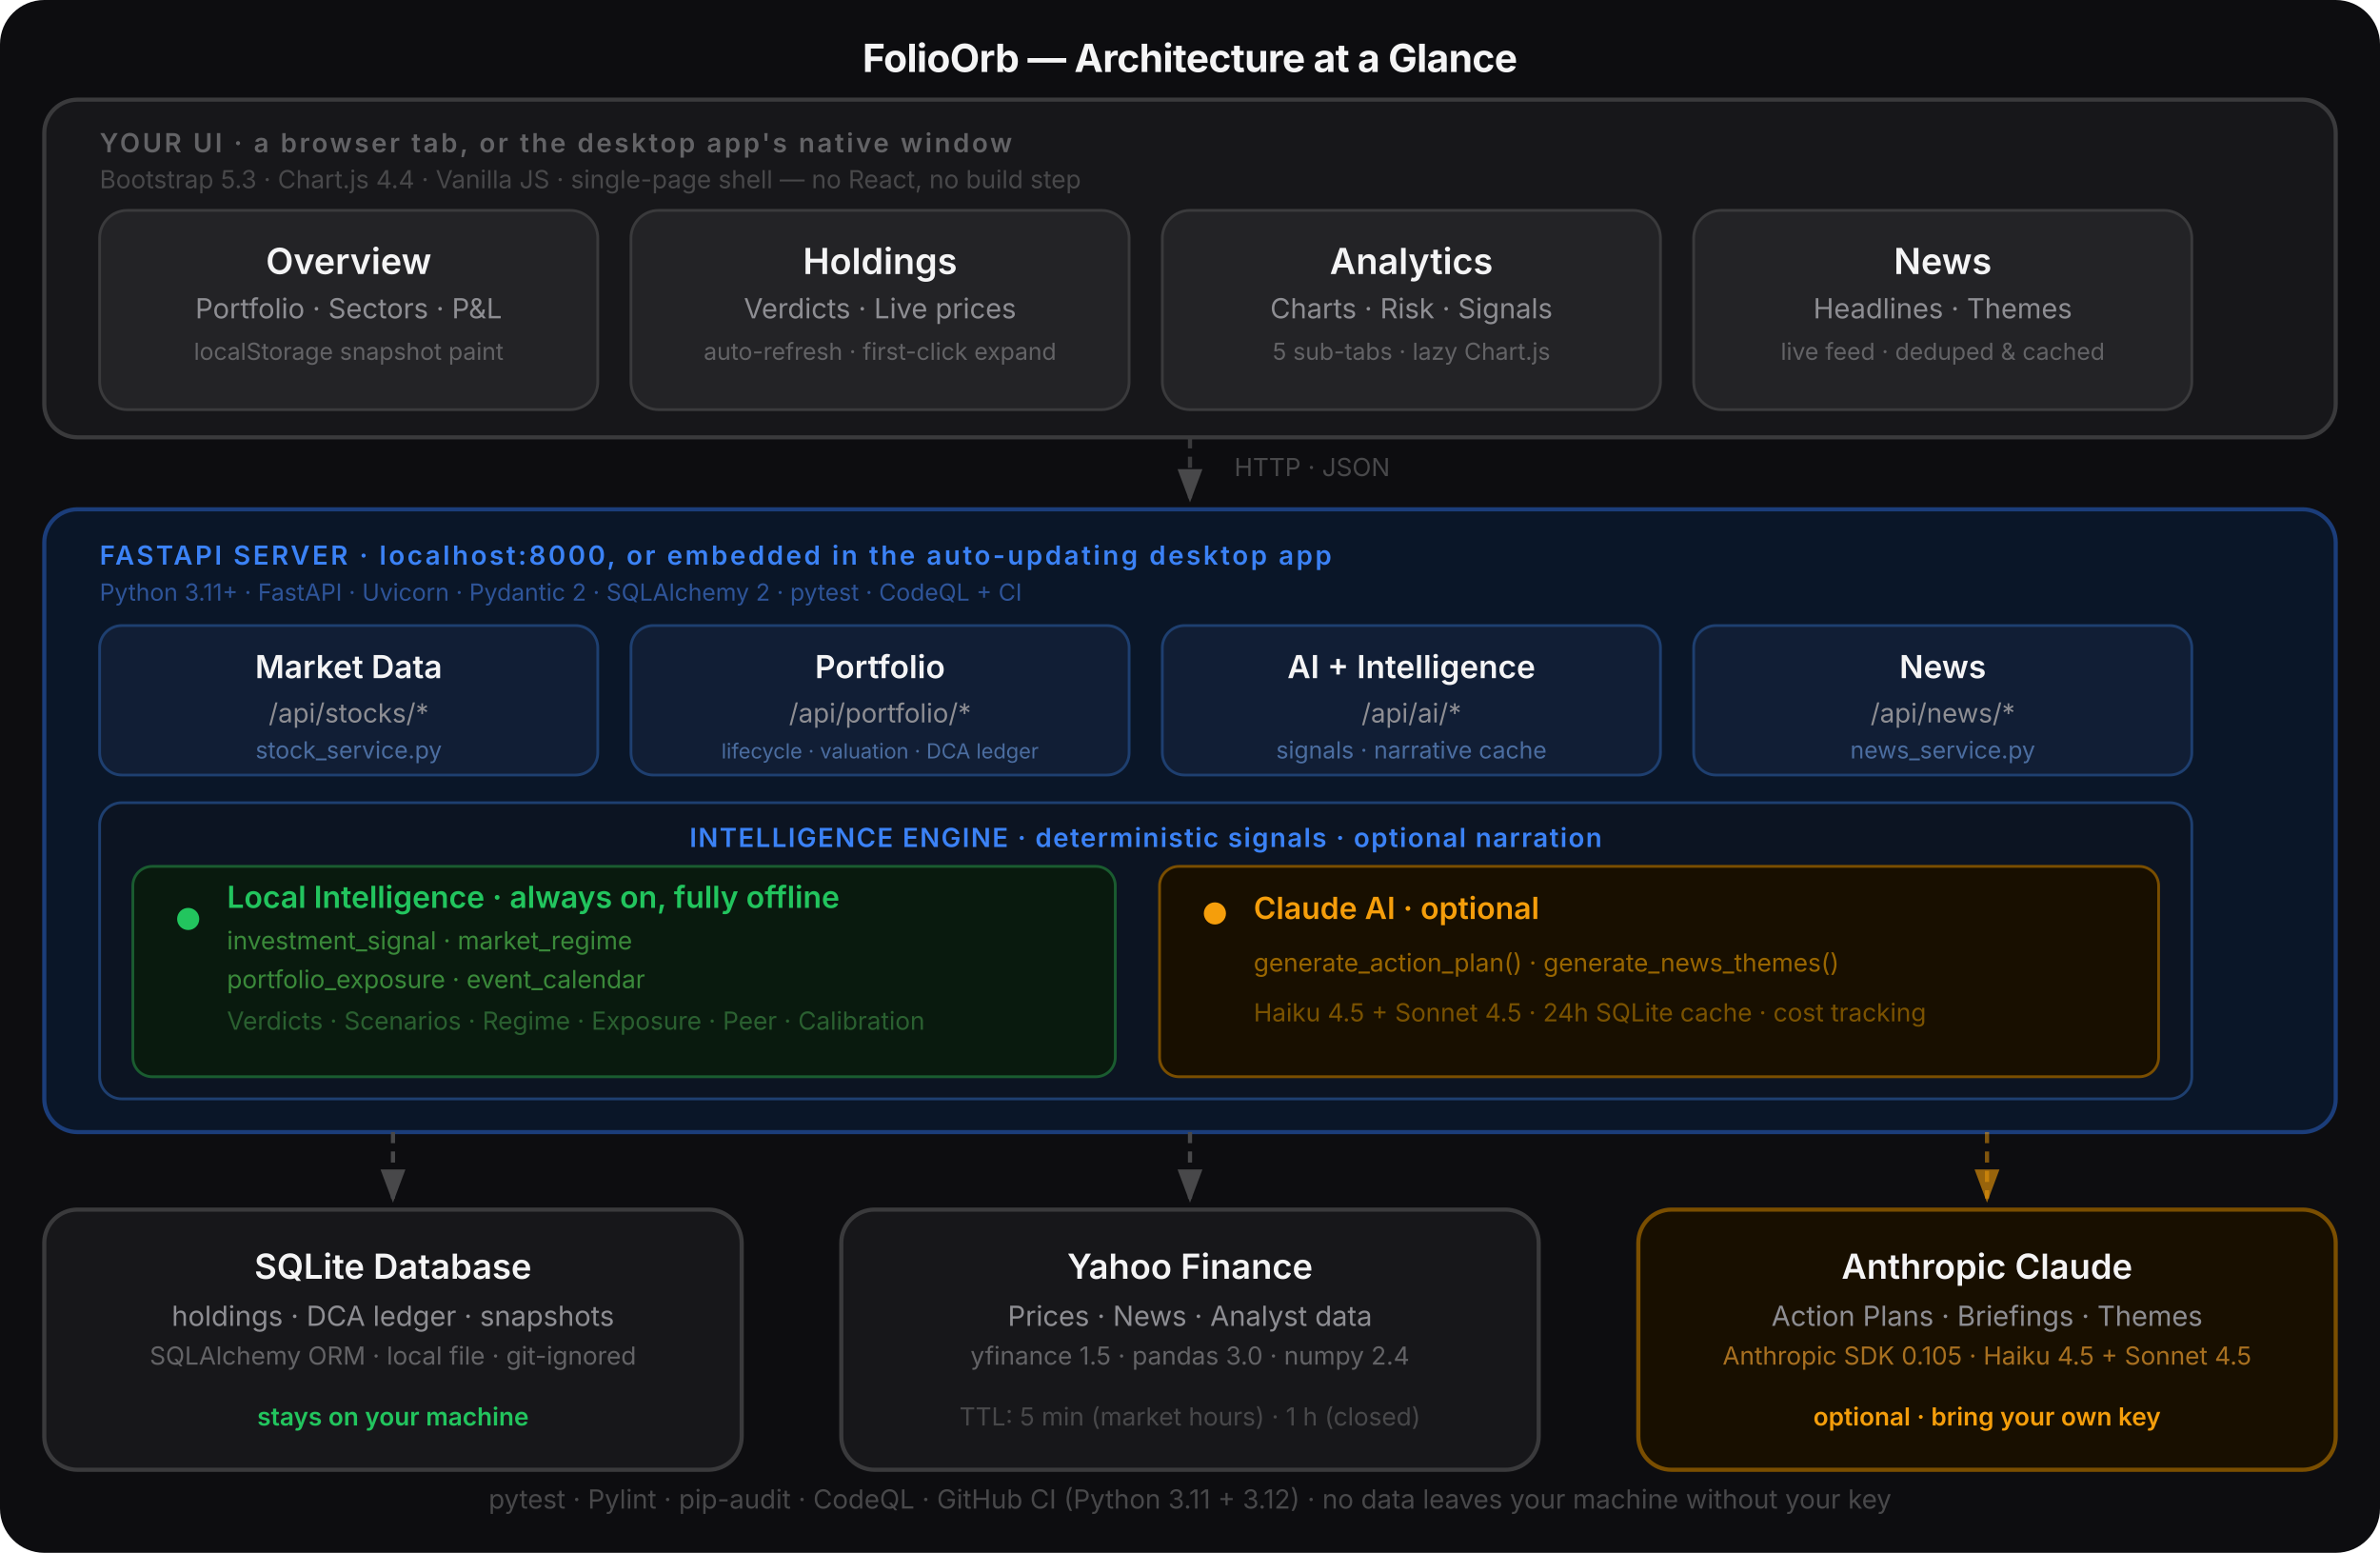
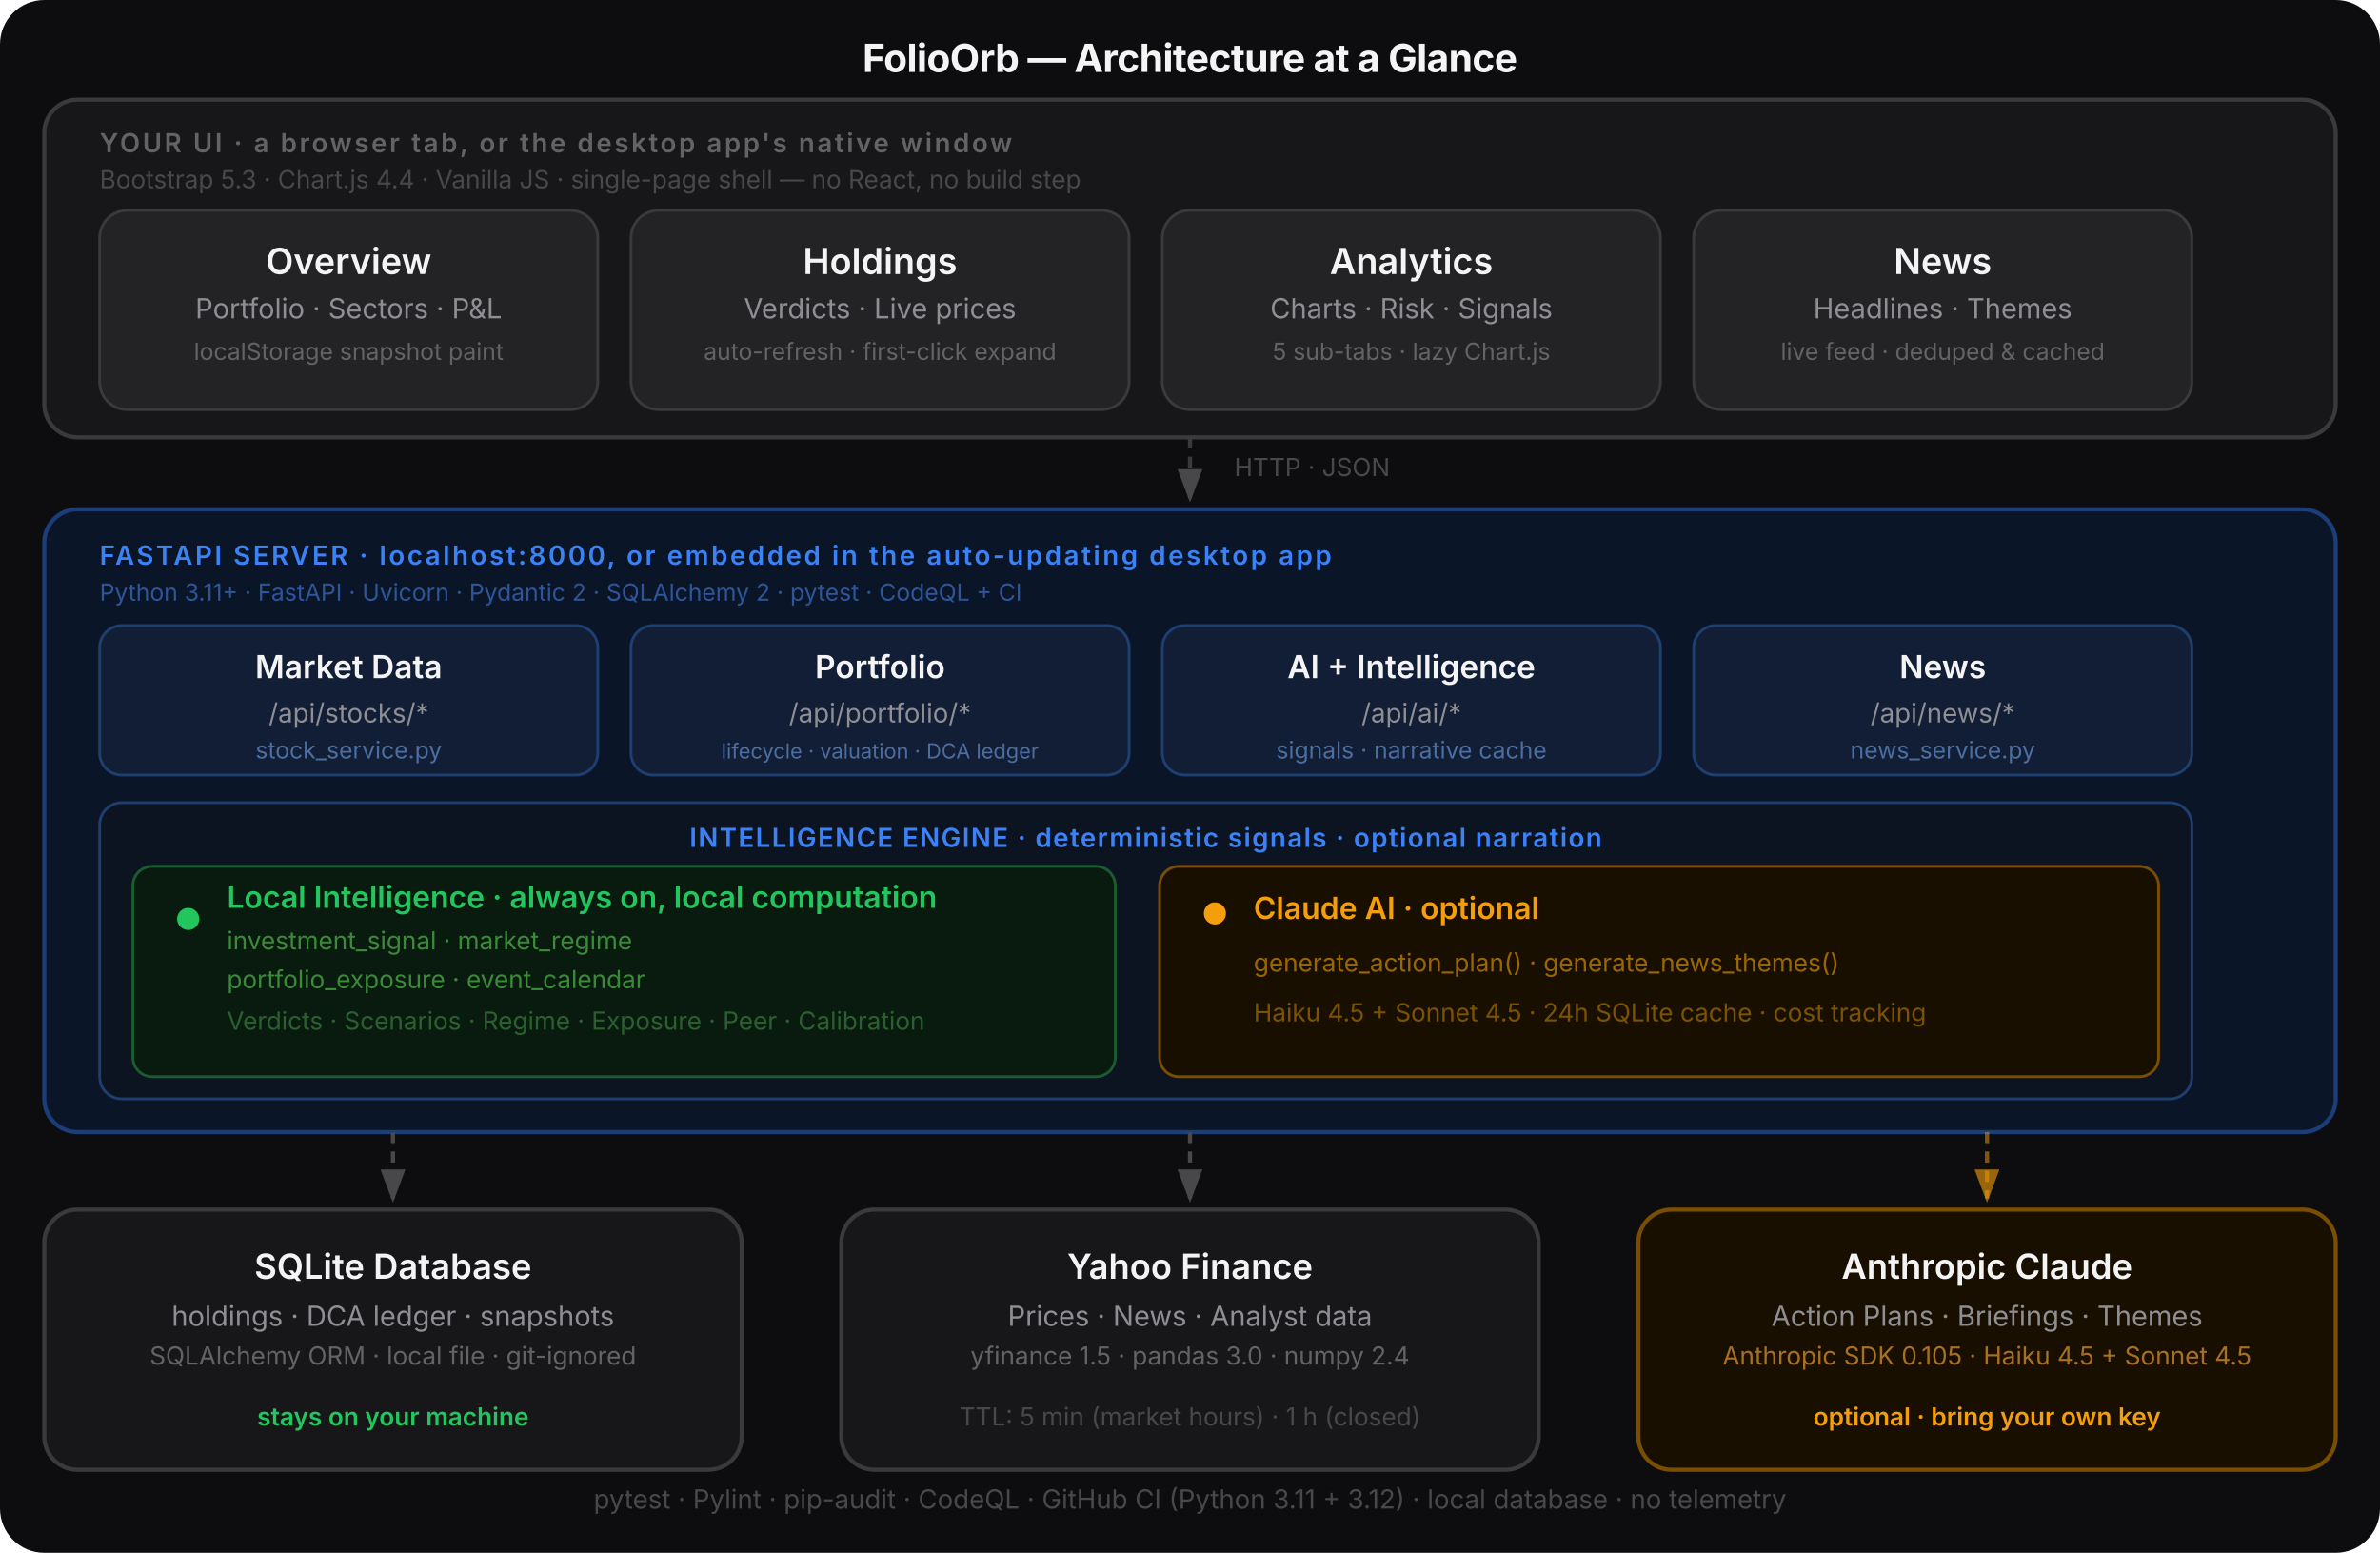
<svg xmlns="http://www.w3.org/2000/svg" width="860" height="561" viewBox="0 0 860 561">
  <defs>
    <marker id="arr" markerWidth="8" markerHeight="6" refX="7" refY="3" orient="auto-start-reverse">
      <polygon points="0 0, 8 3, 0 6" fill="#48484A" />
    </marker>
    <marker id="arr-orange" markerWidth="8" markerHeight="6" refX="7" refY="3" orient="auto-start-reverse">
      <polygon points="0 0, 8 3, 0 6" fill="#F59E0B" fill-opacity="0.6" />
    </marker>
  </defs>
  <rect width="860" height="561" rx="16" fill="#0D0D10" />
  <text x="430" y="26" font-family="-apple-system,BlinkMacSystemFont,'Segoe UI',system-ui,sans-serif" font-size="14" font-weight="700" fill="#F4F4F5" text-anchor="middle" letter-spacing="-0.2">FolioOrb — Architecture at a Glance</text>
  <rect x="16" y="36" width="828" height="122" rx="12" fill="#17171A" stroke="#3A3A3C" stroke-width="1.5" />
  <text x="36" y="55" font-family="-apple-system,BlinkMacSystemFont,sans-serif" font-size="9.5" font-weight="600" fill="#636366" letter-spacing="0.9">YOUR UI  ·  a browser tab, or the desktop app's native window</text>
  <text x="36" y="68" font-family="-apple-system,BlinkMacSystemFont,sans-serif" font-size="9" fill="#48484A">Bootstrap 5.3  ·  Chart.js 4.4  ·  Vanilla JS  ·  single-page shell — no React, no build step</text>
  <rect x="36" y="76" width="180" height="72" rx="10" fill="#232326" stroke="#3A3A3C" stroke-width="1" />
  <text x="126" y="99" font-family="-apple-system,BlinkMacSystemFont,sans-serif" font-size="13" font-weight="600" fill="#F4F4F5" text-anchor="middle">Overview</text>
  <text x="126" y="115" font-family="-apple-system,BlinkMacSystemFont,sans-serif" font-size="10" fill="#8E8E93" text-anchor="middle">Portfolio · Sectors · P&amp;L</text>
  <text x="126" y="130" font-family="-apple-system,BlinkMacSystemFont,sans-serif" font-size="8.5" fill="#636366" text-anchor="middle">localStorage snapshot paint</text>
  <rect x="228" y="76" width="180" height="72" rx="10" fill="#232326" stroke="#3A3A3C" stroke-width="1" />
  <text x="318" y="99" font-family="-apple-system,BlinkMacSystemFont,sans-serif" font-size="13" font-weight="600" fill="#F4F4F5" text-anchor="middle">Holdings</text>
  <text x="318" y="115" font-family="-apple-system,BlinkMacSystemFont,sans-serif" font-size="10" fill="#8E8E93" text-anchor="middle">Verdicts · Live prices</text>
  <text x="318" y="130" font-family="-apple-system,BlinkMacSystemFont,sans-serif" font-size="8.5" fill="#636366" text-anchor="middle">auto-refresh · first-click expand</text>
  <rect x="420" y="76" width="180" height="72" rx="10" fill="#232326" stroke="#3A3A3C" stroke-width="1" />
  <text x="510" y="99" font-family="-apple-system,BlinkMacSystemFont,sans-serif" font-size="13" font-weight="600" fill="#F4F4F5" text-anchor="middle">Analytics</text>
  <text x="510" y="115" font-family="-apple-system,BlinkMacSystemFont,sans-serif" font-size="10" fill="#8E8E93" text-anchor="middle">Charts · Risk · Signals</text>
  <text x="510" y="130" font-family="-apple-system,BlinkMacSystemFont,sans-serif" font-size="8.5" fill="#636366" text-anchor="middle">5 sub-tabs · lazy Chart.js</text>
  <rect x="612" y="76" width="180" height="72" rx="10" fill="#232326" stroke="#3A3A3C" stroke-width="1" />
  <text x="702" y="99" font-family="-apple-system,BlinkMacSystemFont,sans-serif" font-size="13" font-weight="600" fill="#F4F4F5" text-anchor="middle">News</text>
  <text x="702" y="115" font-family="-apple-system,BlinkMacSystemFont,sans-serif" font-size="10" fill="#8E8E93" text-anchor="middle">Headlines · Themes</text>
  <text x="702" y="130" font-family="-apple-system,BlinkMacSystemFont,sans-serif" font-size="8.5" fill="#636366" text-anchor="middle">live feed · deduped &amp; cached</text>
  <line x1="430" y1="158" x2="430" y2="180" stroke="#3A3A3C" stroke-width="1.5" stroke-dasharray="4,3" marker-end="url(#arr)" />
  <text x="446" y="172" font-family="-apple-system,BlinkMacSystemFont,sans-serif" font-size="9" fill="#48484A">HTTP · JSON</text>
  <rect x="16" y="184" width="828" height="225" rx="12" fill="#0A1628" stroke="#1B3D7A" stroke-width="1.5" />
  <text x="36" y="204" font-family="-apple-system,BlinkMacSystemFont,sans-serif" font-size="9.5" font-weight="600" fill="#3B82F6" letter-spacing="0.9">FASTAPI SERVER  ·  localhost:8000, or embedded in the auto-updating desktop app</text>
  <text x="36" y="217" font-family="-apple-system,BlinkMacSystemFont,sans-serif" font-size="8.5" fill="#2E5499">Python 3.11+  ·  FastAPI  ·  Uvicorn  ·  Pydantic 2  ·  SQLAlchemy 2  ·  pytest  ·  CodeQL + CI</text>
  <rect x="36" y="226" width="180" height="54" rx="8" fill="#111E35" stroke="#1E3F70" stroke-width="1" />
  <text x="126" y="245" font-family="-apple-system,BlinkMacSystemFont,sans-serif" font-size="11.5" font-weight="600" fill="#F4F4F5" text-anchor="middle">Market Data</text>
  <text x="126" y="261" font-family="-apple-system,BlinkMacSystemFont,sans-serif" font-size="9.5" fill="#8E8E93" text-anchor="middle">/api/stocks/*</text>
  <text x="126" y="274" font-family="-apple-system,BlinkMacSystemFont,sans-serif" font-size="8.5" fill="#4B6DA0" text-anchor="middle">stock_service.py</text>
  <rect x="228" y="226" width="180" height="54" rx="8" fill="#111E35" stroke="#1E3F70" stroke-width="1" />
  <text x="318" y="245" font-family="-apple-system,BlinkMacSystemFont,sans-serif" font-size="11.5" font-weight="600" fill="#F4F4F5" text-anchor="middle">Portfolio</text>
  <text x="318" y="261" font-family="-apple-system,BlinkMacSystemFont,sans-serif" font-size="9.5" fill="#8E8E93" text-anchor="middle">/api/portfolio/*</text>
  <text x="318" y="274" font-family="-apple-system,BlinkMacSystemFont,sans-serif" font-size="7.5" fill="#4B6DA0" text-anchor="middle">lifecycle · valuation · DCA ledger</text>
  <rect x="420" y="226" width="180" height="54" rx="8" fill="#111E35" stroke="#1E3F70" stroke-width="1" />
  <text x="510" y="245" font-family="-apple-system,BlinkMacSystemFont,sans-serif" font-size="11.5" font-weight="600" fill="#F4F4F5" text-anchor="middle">AI + Intelligence</text>
  <text x="510" y="261" font-family="-apple-system,BlinkMacSystemFont,sans-serif" font-size="9.5" fill="#8E8E93" text-anchor="middle">/api/ai/*</text>
  <text x="510" y="274" font-family="-apple-system,BlinkMacSystemFont,sans-serif" font-size="8.5" fill="#4B6DA0" text-anchor="middle">signals · narrative cache</text>
  <rect x="612" y="226" width="180" height="54" rx="8" fill="#111E35" stroke="#1E3F70" stroke-width="1" />
  <text x="702" y="245" font-family="-apple-system,BlinkMacSystemFont,sans-serif" font-size="11.5" font-weight="600" fill="#F4F4F5" text-anchor="middle">News</text>
  <text x="702" y="261" font-family="-apple-system,BlinkMacSystemFont,sans-serif" font-size="9.5" fill="#8E8E93" text-anchor="middle">/api/news/*</text>
  <text x="702" y="274" font-family="-apple-system,BlinkMacSystemFont,sans-serif" font-size="8.5" fill="#4B6DA0" text-anchor="middle">news_service.py</text>
  <rect x="36" y="290" width="756" height="107" rx="8" fill="#0C1422" stroke="#1E3F70" stroke-width="1" />
  <text x="414" y="306" font-family="-apple-system,BlinkMacSystemFont,sans-serif" font-size="9.5" font-weight="600" fill="#3B82F6" text-anchor="middle" letter-spacing="0.5">INTELLIGENCE ENGINE  ·  deterministic signals  ·  optional narration</text>
  <rect x="48" y="313" width="355" height="76" rx="7" fill="#091A0E" stroke="#1A5C30" stroke-width="1" />
  <circle cx="68" cy="332" r="4" fill="#22C55E" />
-   <text x="82" y="328" font-family="-apple-system,BlinkMacSystemFont,sans-serif" font-size="11" font-weight="600" fill="#22C55E">Local Intelligence  ·  always on, fully offline</text>
+   <text x="82" y="328" font-family="-apple-system,BlinkMacSystemFont,sans-serif" font-size="11" font-weight="600" fill="#22C55E">Local Intelligence  ·  always on, local computation</text>
  <text x="82" y="343" font-family="-apple-system,BlinkMacSystemFont,sans-serif" font-size="9" fill="#3A8A3A">investment_signal  ·  market_regime</text>
  <text x="82" y="357" font-family="-apple-system,BlinkMacSystemFont,sans-serif" font-size="9" fill="#3A8A3A">portfolio_exposure  ·  event_calendar</text>
  <text x="82" y="372" font-family="-apple-system,BlinkMacSystemFont,sans-serif" font-size="9" fill="#2A6030">Verdicts  ·  Scenarios  ·  Regime  ·  Exposure  ·  Peer  ·  Calibration</text>
  <rect x="419" y="313" width="361" height="76" rx="7" fill="#180F00" stroke="#7A4E00" stroke-width="1" />
  <circle cx="439" cy="330" r="4" fill="#F59E0B" />
  <text x="453" y="332" font-family="-apple-system,BlinkMacSystemFont,sans-serif" font-size="11" font-weight="600" fill="#F59E0B">Claude AI  ·  optional</text>
  <text x="453" y="351" font-family="-apple-system,BlinkMacSystemFont,sans-serif" font-size="9" fill="#996600">generate_action_plan()  ·  generate_news_themes()</text>
  <text x="453" y="369" font-family="-apple-system,BlinkMacSystemFont,sans-serif" font-size="9" fill="#7A5200">Haiku 4.5 + Sonnet 4.5  ·  24h SQLite cache  ·  cost tracking</text>
  <line x1="142" y1="409" x2="142" y2="433" stroke="#48484A" stroke-width="1.5" stroke-dasharray="4,3" marker-end="url(#arr)" />
  <line x1="430" y1="409" x2="430" y2="433" stroke="#48484A" stroke-width="1.5" stroke-dasharray="4,3" marker-end="url(#arr)" />
  <line x1="718" y1="409" x2="718" y2="433" stroke="#F59E0B" stroke-opacity="0.5" stroke-width="1.5" stroke-dasharray="4,3" marker-end="url(#arr-orange)" />
  <rect x="16" y="437" width="252" height="94" rx="12" fill="#17171A" stroke="#3A3A3C" stroke-width="1.5" />
  <text x="142" y="462" font-family="-apple-system,BlinkMacSystemFont,sans-serif" font-size="12.5" font-weight="600" fill="#F4F4F5" text-anchor="middle">SQLite Database</text>
  <text x="142" y="479" font-family="-apple-system,BlinkMacSystemFont,sans-serif" font-size="10" fill="#8E8E93" text-anchor="middle">holdings · DCA ledger · snapshots</text>
  <text x="142" y="493" font-family="-apple-system,BlinkMacSystemFont,sans-serif" font-size="9" fill="#636366" text-anchor="middle">SQLAlchemy ORM · local file · git-ignored</text>
  <text x="142" y="515" font-family="-apple-system,BlinkMacSystemFont,sans-serif" font-size="9" font-weight="600" fill="#22C55E" text-anchor="middle">stays on your machine</text>
  <rect x="304" y="437" width="252" height="94" rx="12" fill="#17171A" stroke="#3A3A3C" stroke-width="1.5" />
  <text x="430" y="462" font-family="-apple-system,BlinkMacSystemFont,sans-serif" font-size="12.5" font-weight="600" fill="#F4F4F5" text-anchor="middle">Yahoo Finance</text>
  <text x="430" y="479" font-family="-apple-system,BlinkMacSystemFont,sans-serif" font-size="10" fill="#8E8E93" text-anchor="middle">Prices · News · Analyst data</text>
  <text x="430" y="493" font-family="-apple-system,BlinkMacSystemFont,sans-serif" font-size="9" fill="#636366" text-anchor="middle">yfinance 1.5 · pandas 3.0 · numpy 2.4</text>
  <text x="430" y="515" font-family="-apple-system,BlinkMacSystemFont,sans-serif" font-size="9" fill="#48484A" text-anchor="middle">TTL: 5 min (market hours) · 1 h (closed)</text>
  <rect x="592" y="437" width="252" height="94" rx="12" fill="#180F00" stroke="#7A4E00" stroke-width="1.5" />
  <text x="718" y="462" font-family="-apple-system,BlinkMacSystemFont,sans-serif" font-size="12.5" font-weight="600" fill="#F4F4F5" text-anchor="middle">Anthropic Claude</text>
  <text x="718" y="479" font-family="-apple-system,BlinkMacSystemFont,sans-serif" font-size="10" fill="#8E8E93" text-anchor="middle">Action Plans · Briefings · Themes</text>
  <text x="718" y="493" font-family="-apple-system,BlinkMacSystemFont,sans-serif" font-size="9" fill="#A87020" text-anchor="middle">Anthropic SDK 0.105 · Haiku 4.5 + Sonnet 4.5</text>
  <text x="718" y="515" font-family="-apple-system,BlinkMacSystemFont,sans-serif" font-size="9" font-weight="600" fill="#F59E0B" text-anchor="middle">optional · bring your own key</text>
-   <text x="430" y="545" font-family="-apple-system,BlinkMacSystemFont,sans-serif" font-size="9.5" fill="#48484A" text-anchor="middle">pytest  ·  Pylint  ·  pip-audit  ·  CodeQL  ·  GitHub CI (Python 3.11 + 3.12)  ·  no data leaves your machine without your key</text>
+   <text x="430" y="545" font-family="-apple-system,BlinkMacSystemFont,sans-serif" font-size="9.5" fill="#48484A" text-anchor="middle">pytest  ·  Pylint  ·  pip-audit  ·  CodeQL  ·  GitHub CI (Python 3.11 + 3.12)  ·  local database  ·  no telemetry</text>
</svg>
